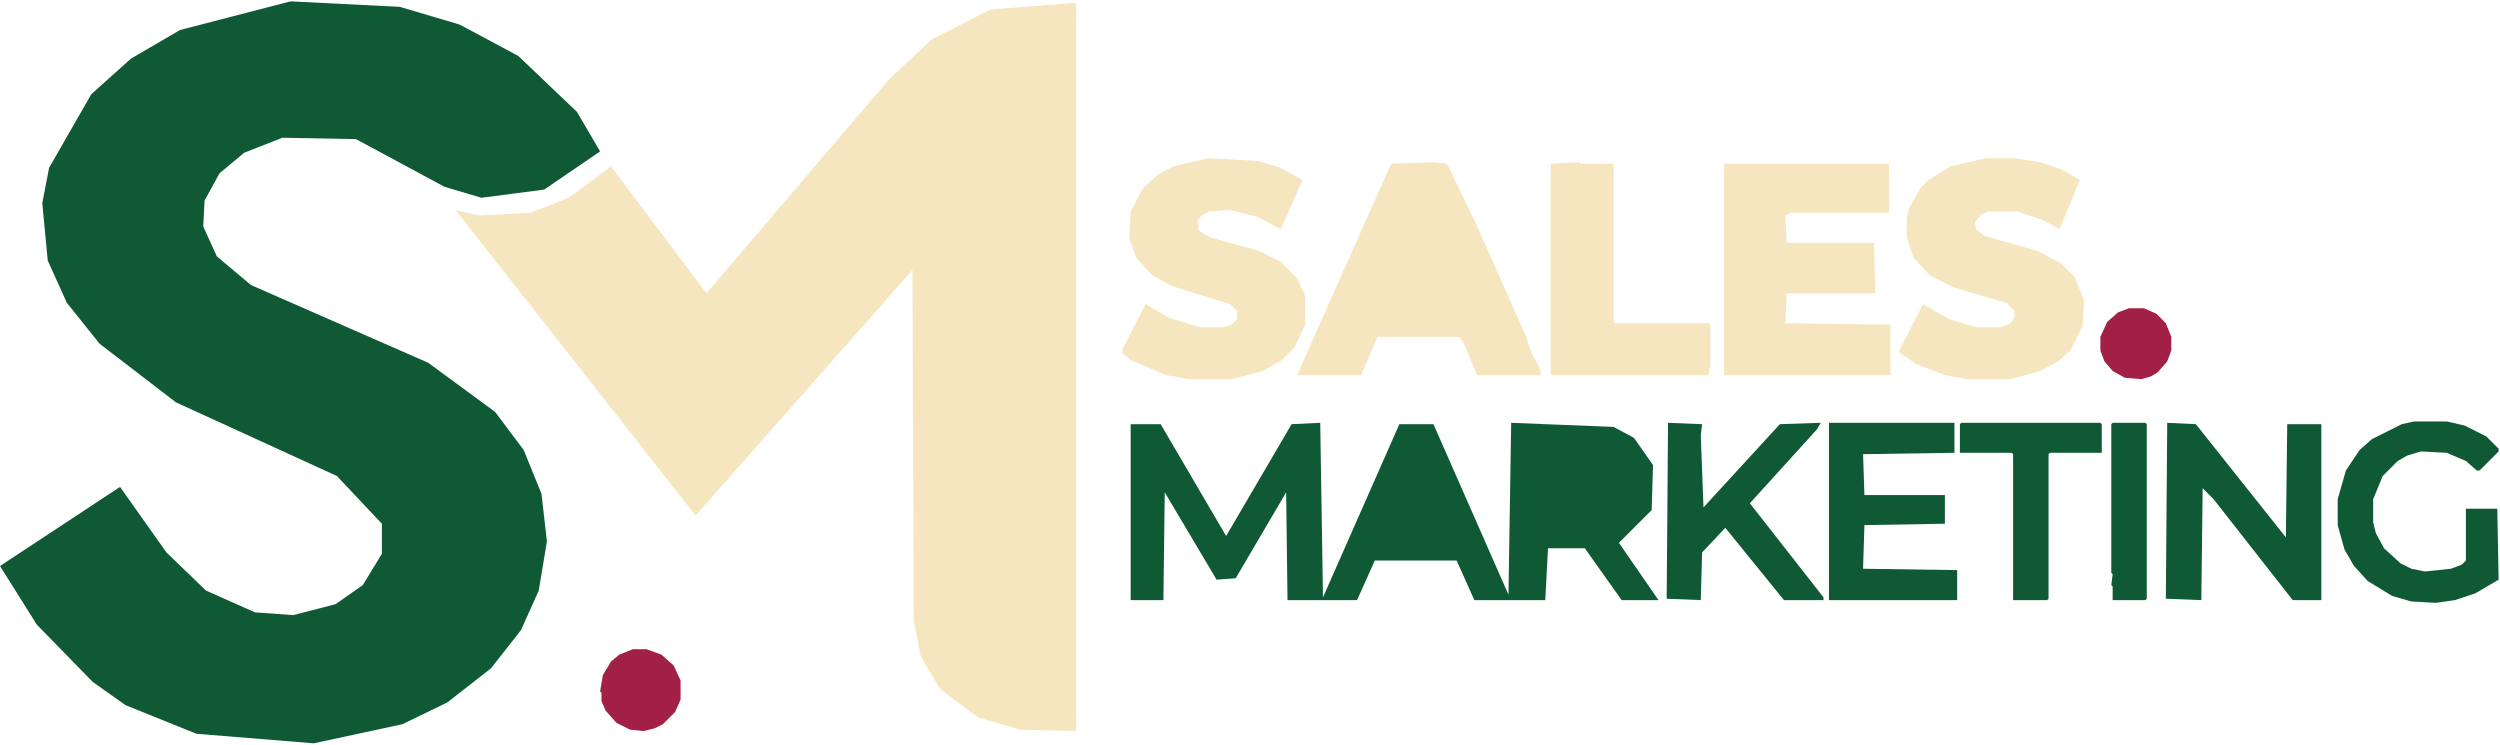
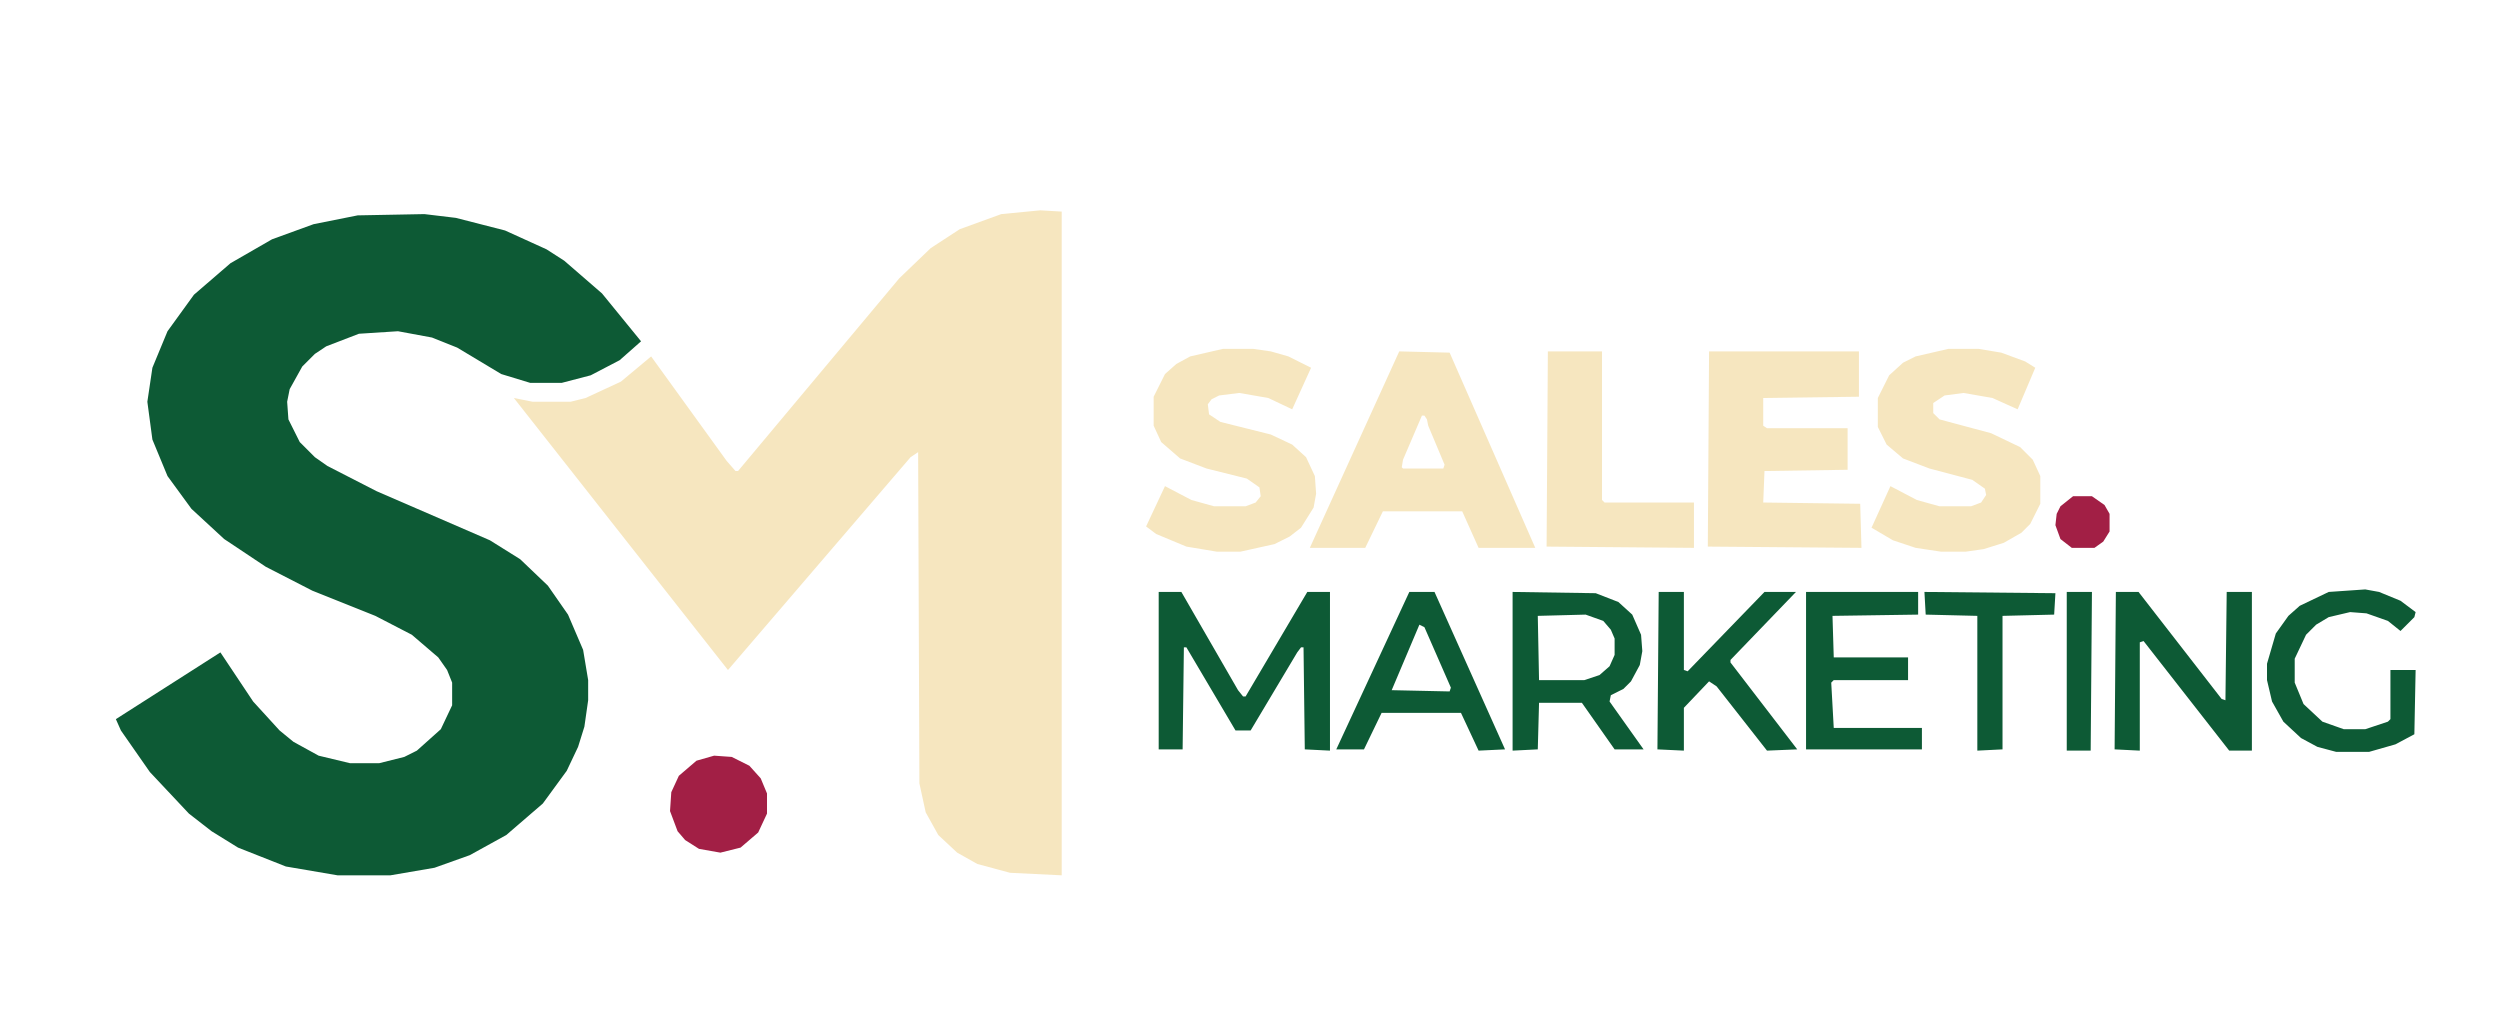
- <svg xmlns="http://www.w3.org/2000/svg" viewBox="0 0 1833 546" fill="none">
-   <path d="M 1589,310 L 1588,439 L 1614,440 L 1615,358 L 1623,366 L 1681,440 L 1702,440 L 1702,311 L 1677,311 L 1676,394 L 1610,311 Z" fill="#0f5a35" />
-   <path d="M 1549,310 L 1548,311 L 1548,420 L 1549,421 L 1548,429 L 1549,430 L 1549,440 L 1573,440 L 1574,439 L 1574,311 L 1573,310 Z" fill="#0f5a35" />
-   <path d="M 1438,310 L 1437,311 L 1437,332 L 1475,332 L 1476,333 L 1476,440 L 1501,440 L 1502,439 L 1502,333 L 1503,332 L 1541,332 L 1541,311 L 1540,310 Z" fill="#0f5a35" />
-   <path d="M 1341,310 L 1341,440 L 1435,440 L 1435,418 L 1366,417 L 1367,385 L 1426,384 L 1426,363 L 1367,363 L 1366,333 L 1433,332 L 1433,310 Z" fill="#0f5a35" />
-   <path d="M 1223,310 L 1222,439 L 1247,440 L 1248,405 L 1265,387 L 1308,440 L 1337,440 L 1337,438 L 1283,369 L 1332,315 L 1335,310 L 1305,311 L 1249,372 L 1247,319 L 1248,311 Z" fill="#0f5a35" />
-   <path d="M 829,311 L 829,440 L 853,440 L 854,361 L 892,425 L 906,424 L 943,361 L 944,440 L 995,440 L 1008,411 L 1068,411 L 1081,440 L 1133,440 L 1135,402 L 1162,402 L 1189,440 L 1216,440 L 1187,398 L 1211,374 L 1212,341 L 1198,321 L 1183,313 L 1108,310 L 1106,436 L 1051,311 L 1026,311 L 970,438 L 968,310 L 947,311 L 899,393 L 851,311 Z" fill="#0f5a35" />
-   <path d="M 1761,311 L 1739,322 L 1730,330 L 1720,345 L 1714,366 L 1714,385 L 1719,403 L 1726,415 L 1736,426 L 1754,437 L 1768,441 L 1786,442 L 1800,440 L 1815,435 L 1832,425 L 1831,373 L 1808,373 L 1808,411 L 1805,414 L 1797,417 L 1778,419 L 1768,417 L 1760,413 L 1748,402 L 1742,391 L 1740,383 L 1740,366 L 1747,349 L 1758,338 L 1765,334 L 1775,331 L 1794,332 L 1808,338 L 1816,345 L 1818,345 L 1832,331 L 1832,329 L 1823,320 L 1807,312 L 1794,309 L 1770,309 Z" fill="#0f5a35" />
-   <path d="M 293,5 L 213,1 L 132,22 L 96,43 L 67,69 L 36,123 L 31,149 L 35,191 L 49,222 L 73,252 L 129,295 L 247,349 L 280,384 L 280,406 L 266,429 L 246,443 L 215,451 L 187,449 L 151,433 L 122,405 L 88,357 L 0,415 L 27,458 L 68,500 L 92,517 L 144,538 L 230,545 L 295,531 L 328,515 L 360,490 L 382,462 L 395,433 L 401,397 L 397,362 L 384,330 L 363,302 L 314,266 L 184,209 L 159,188 L 149,166 L 150,147 L 161,127 L 179,112 L 207,101 L 261,102 L 326,137 L 353,145 L 399,139 L 440,111 L 423,82 L 380,41 L 337,18 Z" fill="#0f5a35" />
-   <path d="M 1264,120 L 1264,275 L 1386,275 L 1386,238 L 1309,237 L 1310,215 L 1375,215 L 1374,178 L 1310,178 L 1309,158 L 1313,156 L 1385,156 L 1385,120 Z" fill="#f6e6bf" />
-   <path d="M 1137,120 L 1137,275 L 1253,275 L 1253,270 L 1254,269 L 1254,238 L 1253,237 L 1184,237 L 1183,236 L 1183,120 L 1159,120 L 1158,119 Z" fill="#f6e6bf" />
-   <path d="M 1061,120 L 1052,119 L 1020,120 L 951,275 L 998,275 L 1010,247 L 1070,247 L 1073,251 L 1083,275 L 1130,275 L 1129,270 L 1123,259 L 1119,247 L 1084,168 Z" fill="#f6e6bf" />
-   <path d="M 1456,116 L 1430,122 L 1414,132 L 1408,138 L 1400,152 L 1398,160 L 1398,174 L 1403,189 L 1415,202 L 1433,211 L 1471,222 L 1477,228 L 1477,233 L 1474,237 L 1467,240 L 1449,240 L 1429,234 L 1410,223 L 1392,258 L 1405,267 L 1426,275 L 1442,278 L 1474,278 L 1496,272 L 1509,265 L 1518,257 L 1527,239 L 1528,220 L 1521,203 L 1511,193 L 1494,184 L 1455,173 L 1449,168 L 1448,163 L 1453,157 L 1458,155 L 1479,155 L 1497,161 L 1510,168 L 1525,132 L 1511,124 L 1496,119 L 1477,116 Z" fill="#f6e6bf" />
-   <path d="M 886,116 L 860,122 L 849,128 L 838,138 L 829,155 L 828,175 L 833,189 L 845,202 L 860,210 L 902,223 L 907,228 L 907,234 L 903,238 L 897,240 L 880,240 L 857,233 L 840,223 L 823,256 L 823,259 L 829,264 L 855,275 L 871,278 L 903,278 L 926,272 L 940,264 L 949,255 L 957,238 L 957,217 L 951,204 L 939,192 L 923,184 L 887,174 L 879,169 L 878,162 L 881,158 L 887,155 L 902,154 L 922,159 L 939,168 L 955,132 L 939,123 L 922,118 Z" fill="#f6e6bf" />
-   <path d="M 334,154 L 510,378 L 669,198 L 670,455 L 675,481 L 689,505 L 717,526 L 748,535 L 789,536 L 789,2 L 726,7 L 683,29 L 652,58 L 518,215 L 448,122 L 417,145 L 389,156 L 351,158 Z" fill="#f6e6bf" />
-   <path d="M 464,476 L 454,480 L 448,485 L 442,495 L 440,507 L 441,508 L 441,514 L 444,521 L 452,530 L 462,535 L 472,536 L 480,534 L 486,531 L 495,522 L 499,513 L 499,499 L 494,488 L 485,480 L 474,476 Z" fill="#a21f45" />
-   <path d="M 1561,226 L 1553,229 L 1545,236 L 1540,247 L 1540,257 L 1543,265 L 1549,272 L 1558,277 L 1570,278 L 1577,276 L 1582,273 L 1589,265 L 1592,257 L 1592,247 L 1588,237 L 1581,230 L 1572,226 Z" fill="#a21f45" />
+ <svg xmlns="http://www.w3.org/2000/svg" viewBox="0 0 1985 809">
+   <path fill="#0d5a35" fill-rule="evenodd" d="M 1680,470 1679,595 1699,596 1699,510 1702,509 1770,596 1788,596 1788,470 1768,470 1767,556 1764,555 1698,470 Z M 1641,470 1641,596 1660,596 1661,470 Z M 1528,470 1529,488 1570,489 1570,596 1590,595 1590,489 1631,488 1632,471 Z M 1434,470 1434,595 1526,595 1526,578 1456,578 1454,542 1456,540 1515,540 1515,522 1456,522 1455,489 1523,488 1523,470 Z M 1317,470 1316,595 1337,596 1337,562 1357,541 1363,545 1403,596 1427,595 1374,526 1374,524 1426,470 1401,470 1340,533 1337,532 1337,470 Z M 1201,470 1201,596 1221,595 1222,558 1256,558 1282,595 1305,595 1278,557 1279,552 1289,547 1295,541 1302,528 1304,517 1303,504 1296,488 1285,478 1267,471 Z M 1221,489 1259,488 1273,493 1279,500 1282,507 1282,520 1278,529 1270,536 1258,540 1222,540 Z M 1119,470 1061,595 1083,595 1097,566 1160,566 1174,596 1195,595 1139,470 Z M 1127,496 1131,498 1152,546 1151,549 1105,548 Z M 920,470 920,595 939,595 940,514 942,514 981,580 993,580 1030,518 1033,514 1035,514 1036,595 1056,596 1056,470 1038,470 989,553 987,553 983,548 938,470 Z M 1849,470 1826,481 1817,489 1807,503 1800,527 1800,540 1804,557 1813,573 1827,586 1840,593 1855,597 1881,597 1902,591 1917,583 1918,532 1898,532 1898,571 1896,573 1878,579 1861,579 1844,573 1829,559 1822,542 1822,523 1831,504 1839,496 1849,490 1866,486 1879,487 1896,493 1906,501 1917,490 1918,486 1906,477 1889,470 1878,468 Z M 362,173 337,170 284,171 249,178 216,190 183,209 154,234 133,263 121,292 117,319 121,349 133,378 152,404 178,428 211,450 248,469 298,489 327,504 348,522 355,532 359,542 359,560 350,579 331,596 321,601 301,606 278,606 253,600 233,589 222,580 201,557 175,518 92,571 96,580 119,613 150,646 168,660 189,673 227,688 268,695 310,695 345,689 373,679 402,663 431,638 450,612 459,593 464,577 467,556 467,540 463,516 451,488 435,465 413,444 389,429 299,390 260,370 250,363 238,351 229,333 228,319 230,309 240,291 250,281 259,275 285,265 316,263 343,268 363,276 398,297 421,304 446,304 469,298 492,286 509,271 478,233 448,207 434,198 401,183 Z" />
+   <path fill="#f6e6bf" fill-rule="evenodd" d="M 1357,279 1356,434 1478,435 1477,400 1400,399 1401,374 1467,373 1467,340 1403,340 1400,338 1400,316 1476,315 1476,279 Z M 1229,279 1228,434 1345,435 1345,399 1274,399 1272,397 1272,279 Z M 1111,279 1040,435 1084,435 1098,406 1161,406 1174,435 1219,435 1151,280 Z M 1129,330 1131,330 1133,333 1134,338 1147,369 1146,372 1114,372 1113,371 1114,365 Z M 1547,277 1521,283 1511,288 1500,298 1491,316 1491,339 1498,353 1511,364 1532,372 1566,381 1576,388 1577,393 1573,399 1565,402 1540,402 1522,397 1501,386 1486,419 1503,429 1521,435 1541,438 1561,438 1575,436 1591,431 1605,423 1612,416 1620,400 1620,378 1614,365 1604,355 1581,344 1540,333 1535,328 1535,320 1544,314 1559,312 1582,316 1602,325 1616,292 1608,287 1589,280 1571,277 Z M 971,277 945,283 934,289 925,297 916,315 916,338 922,351 937,364 958,372 990,380 1000,387 1001,394 997,399 989,402 964,402 946,397 925,386 910,418 918,424 942,434 966,438 985,438 1012,432 1024,426 1033,419 1043,403 1045,392 1044,378 1037,363 1026,353 1009,345 969,335 960,329 959,321 962,317 968,314 984,312 1007,316 1026,325 1041,292 1023,283 1009,279 995,277 Z M 408,316 578,532 723,363 729,359 730,622 735,645 745,663 760,677 776,686 802,693 843,695 843,168 826,167 795,170 762,182 739,197 714,221 586,374 584,374 577,366 517,283 493,303 465,316 453,319 423,319 Z" />
+   <path fill="#a21f45" fill-rule="evenodd" d="M 567,600 553,604 539,616 533,629 532,644 538,660 544,667 555,674 572,677 588,673 602,661 609,646 609,630 604,618 595,608 581,601 Z M 1646,394 1636,402 1633,408 1632,417 1636,428 1645,435 1663,435 1670,430 1675,422 1675,408 1671,401 1661,394 Z" />
</svg>
